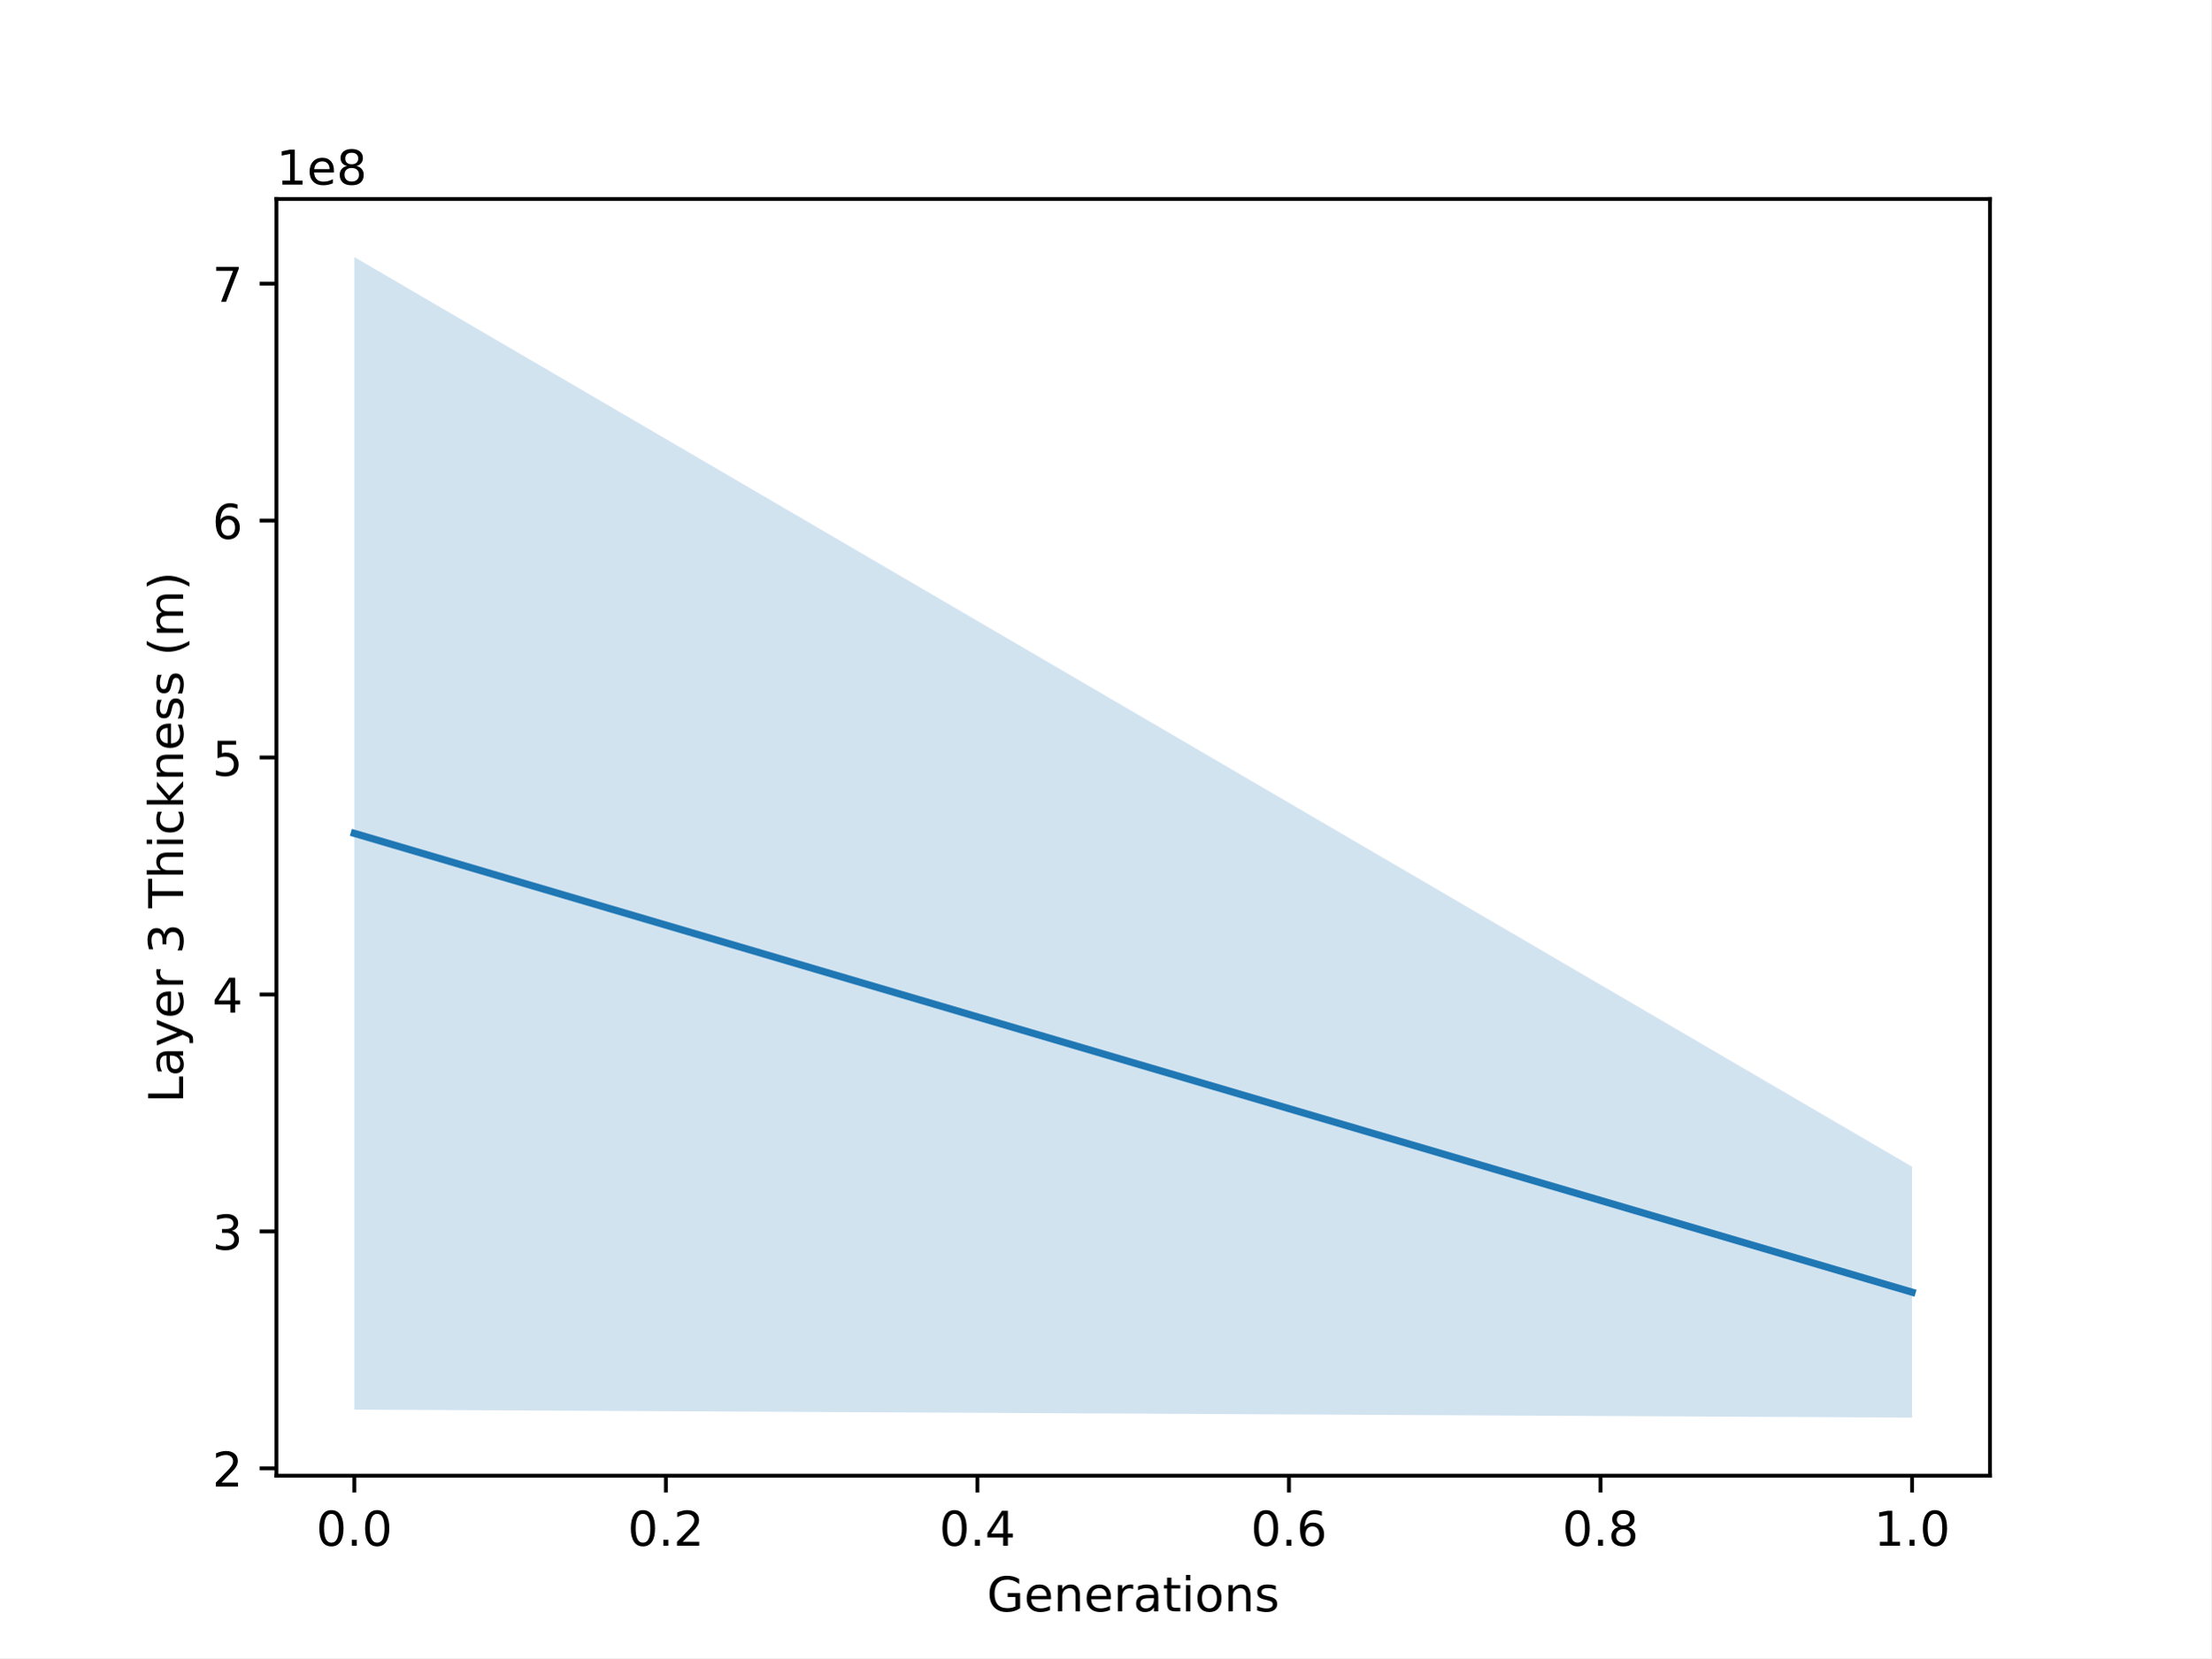
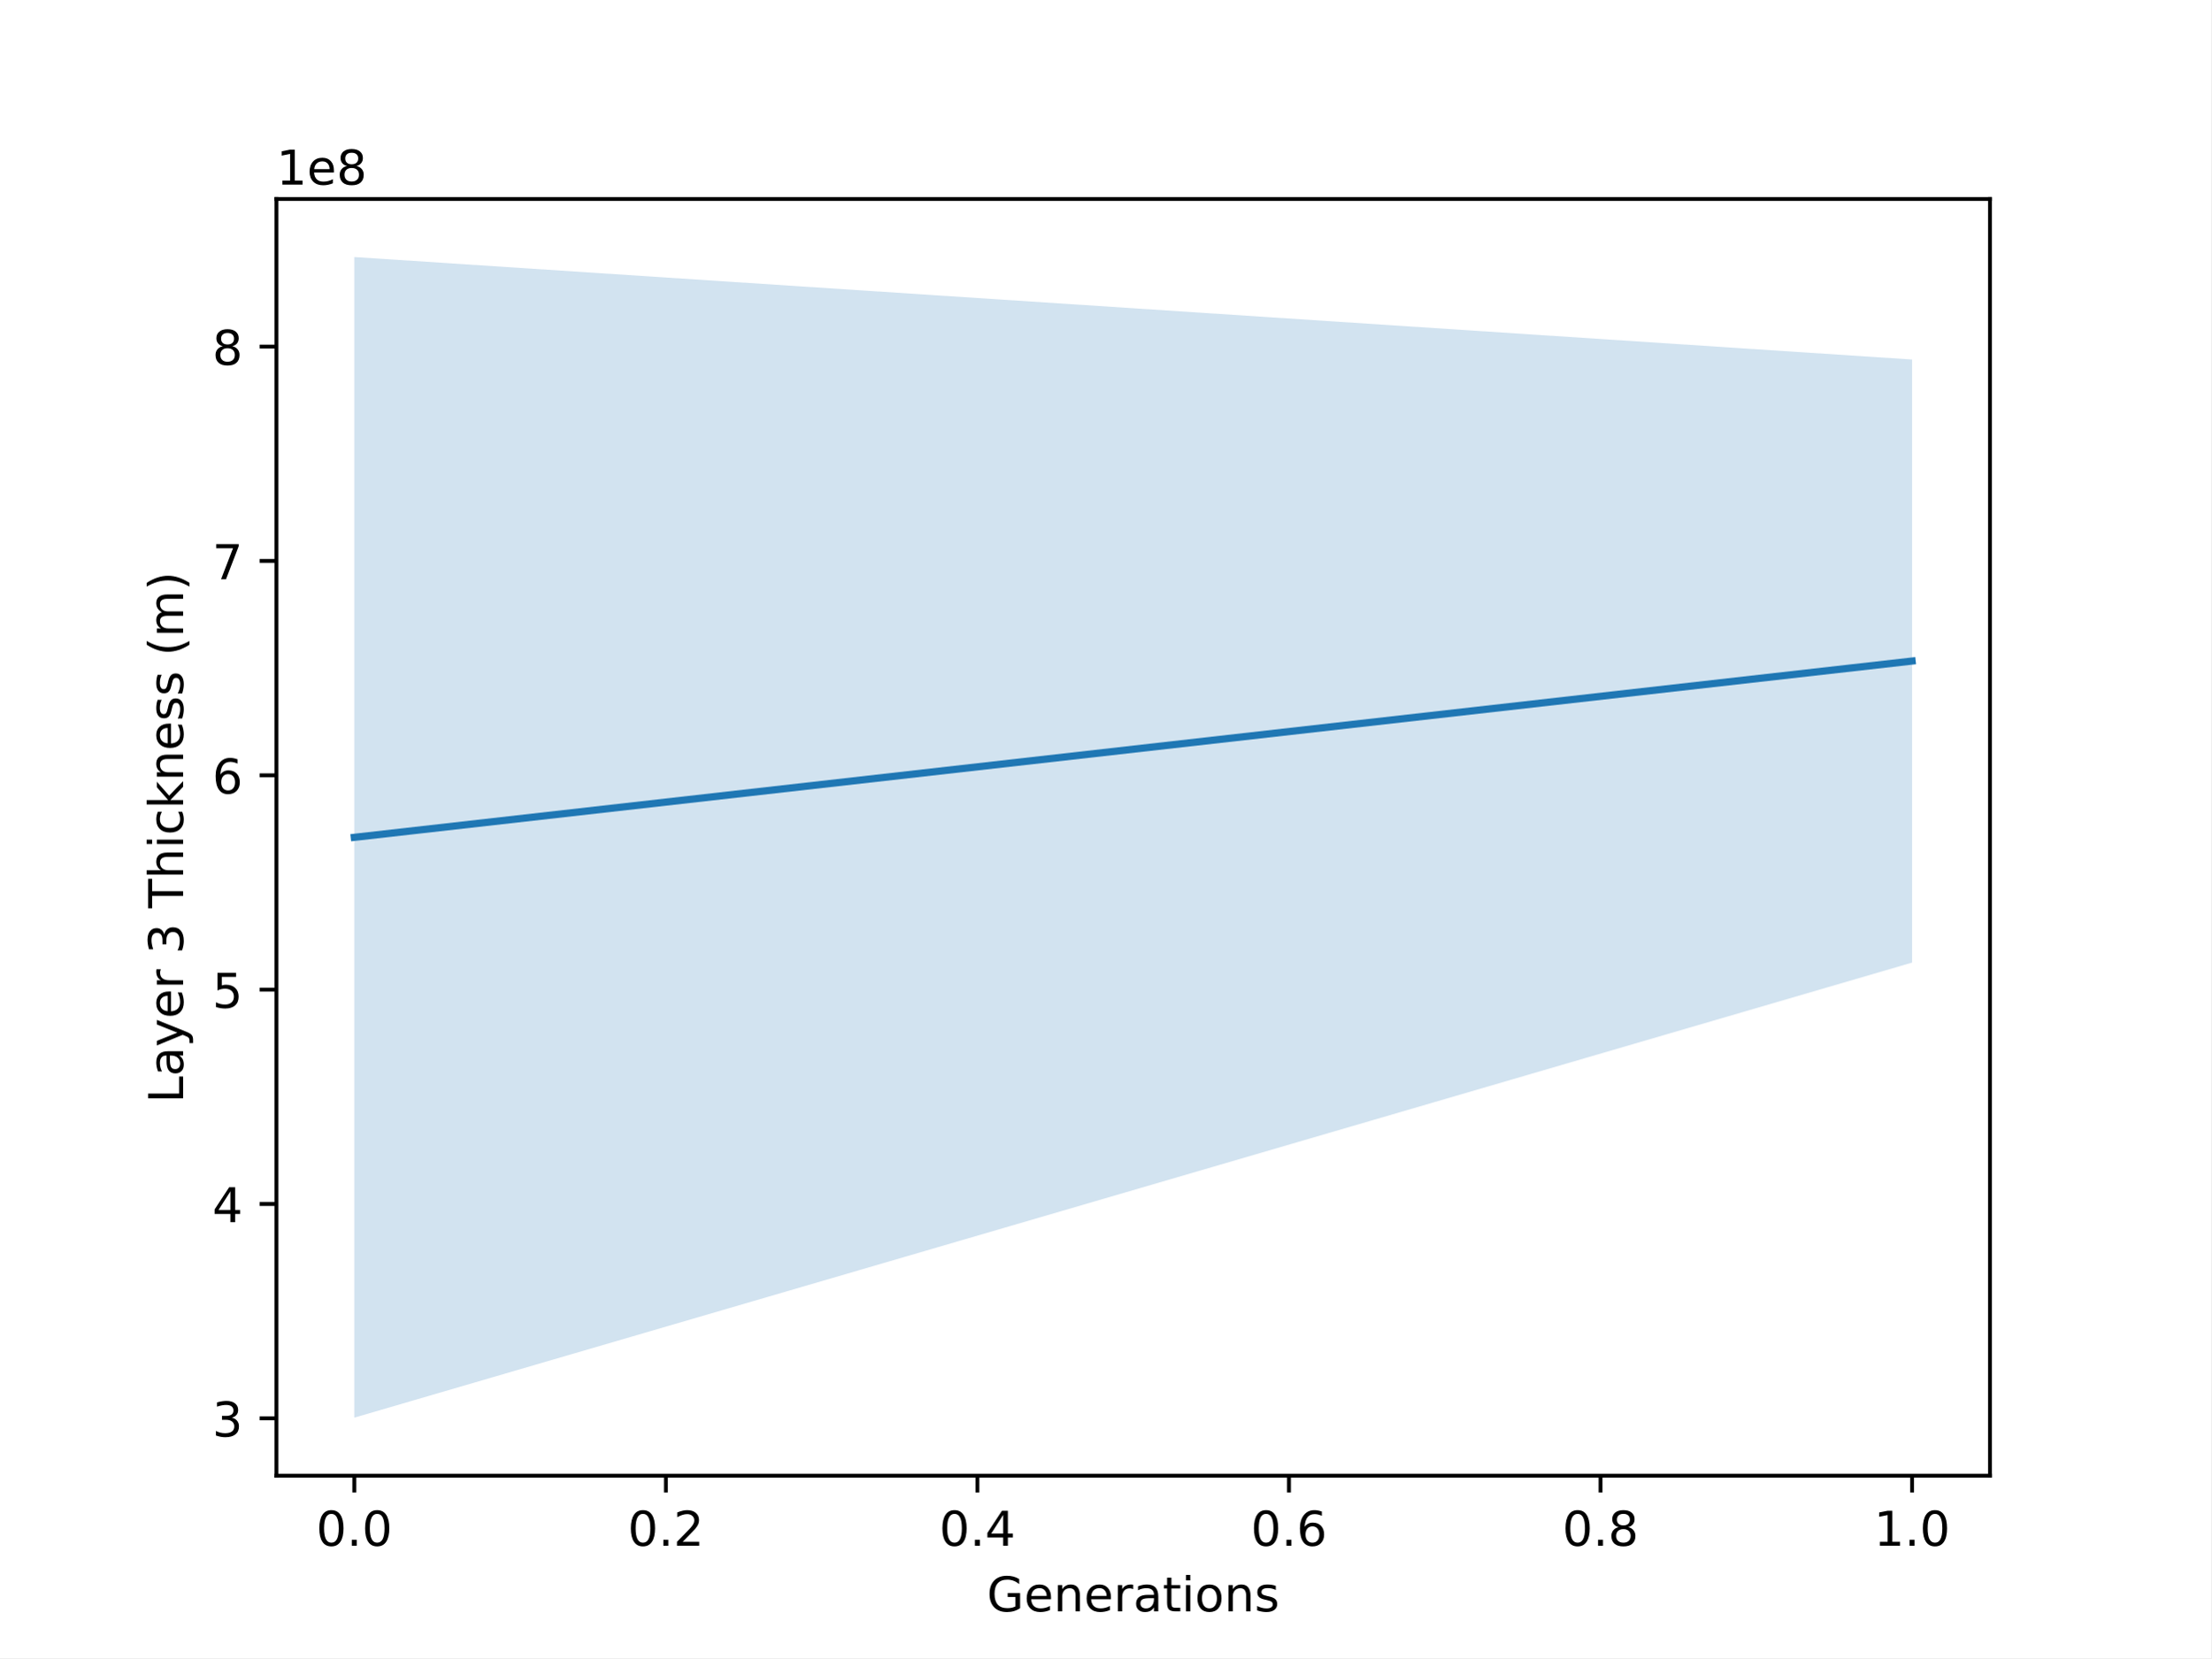
<svg xmlns="http://www.w3.org/2000/svg" xmlns:xlink="http://www.w3.org/1999/xlink" width="460.8pt" height="345.6pt" viewBox="0 0 460.8 345.6" version="1.1">
  <defs>
    <style type="text/css">*{stroke-linejoin: round; stroke-linecap: butt}</style>
  </defs>
  <g id="figure_1">
    <g id="patch_1">
      <path d="M 0 345.6  L 460.8 345.6  L 460.8 0  L 0 0  z " style="fill: #ffffff" />
    </g>
    <g id="axes_1">
      <g id="patch_2">
        <path d="M 57.6 307.584  L 414.72 307.584  L 414.72 41.472  L 57.6 41.472  z " style="fill: #ffffff" />
      </g>
      <g id="PolyCollection_1">
-         <path d="M 73.833 53.568  L 73.833 293.815  L 398.487 295.488  L 398.487 243.183  L 398.487 243.183  L 73.833 53.568  z " clip-path="url(#pd47b7b0642)" style="fill: #1f77b4; fill-opacity: 0.2" />
+         <path d="M 73.833 53.568  L 73.833 295.488  L 398.487 200.635  L 398.487 74.927  L 398.487 74.927  L 73.833 53.568  z " clip-path="url(#p09953734e4)" style="fill: #1f77b4; fill-opacity: 0.2" />
      </g>
      <g id="matplotlib.axis_1">
        <g id="xtick_1">
          <g id="line2d_1">
            <defs>
-               <path id="m6e61f5fe7c" d="M 0 0  L 0 3.5  " style="stroke: #000000; stroke-width: 0.8" />
+               <path id="md566ecda44" d="M 0 0  L 0 3.5  " style="stroke: #000000; stroke-width: 0.8" />
            </defs>
            <g>
-               <use xlink:href="#m6e61f5fe7c" x="73.833" y="307.584" style="stroke: #000000; stroke-width: 0.8" />
+               <use xlink:href="#md566ecda44" x="73.833" y="307.584" style="stroke: #000000; stroke-width: 0.8" />
            </g>
          </g>
          <g id="text_1">
            <g transform="translate(65.88116 322.1824)scale(0.1 -0.1)">
              <defs>
                <path id="DejaVuSans-30" d="M 2034 4250  Q 1547 4250 1301 3770  Q 1056 3291 1056 2328  Q 1056 1369 1301 889  Q 1547 409 2034 409  Q 2525 409 2770 889  Q 3016 1369 3016 2328  Q 3016 3291 2770 3770  Q 2525 4250 2034 4250  z M 2034 4750  Q 2819 4750 3233 4129  Q 3647 3509 3647 2328  Q 3647 1150 3233 529  Q 2819 -91 2034 -91  Q 1250 -91 836 529  Q 422 1150 422 2328  Q 422 3509 836 4129  Q 1250 4750 2034 4750  z " transform="scale(0.015625)" />
                <path id="DejaVuSans-2e" d="M 684 794  L 1344 794  L 1344 0  L 684 0  L 684 794  z " transform="scale(0.015625)" />
              </defs>
              <use xlink:href="#DejaVuSans-30" />
              <use xlink:href="#DejaVuSans-2e" x="63.623" />
              <use xlink:href="#DejaVuSans-30" x="95.41" />
            </g>
          </g>
        </g>
        <g id="xtick_2">
          <g id="line2d_2">
            <g>
-               <use xlink:href="#m6e61f5fe7c" x="138.764" y="307.584" style="stroke: #000000; stroke-width: 0.8" />
+               <use xlink:href="#md566ecda44" x="138.764" y="307.584" style="stroke: #000000; stroke-width: 0.8" />
            </g>
          </g>
          <g id="text_2">
            <g transform="translate(130.8121 322.1824)scale(0.1 -0.1)">
              <defs>
                <path id="DejaVuSans-32" d="M 1228 531  L 3431 531  L 3431 0  L 469 0  L 469 531  Q 828 903 1448 1529  Q 2069 2156 2228 2338  Q 2531 2678 2651 2914  Q 2772 3150 2772 3378  Q 2772 3750 2511 3984  Q 2250 4219 1831 4219  Q 1534 4219 1204 4116  Q 875 4013 500 3803  L 500 4441  Q 881 4594 1212 4672  Q 1544 4750 1819 4750  Q 2544 4750 2975 4387  Q 3406 4025 3406 3419  Q 3406 3131 3298 2873  Q 3191 2616 2906 2266  Q 2828 2175 2409 1742  Q 1991 1309 1228 531  z " transform="scale(0.015625)" />
              </defs>
              <use xlink:href="#DejaVuSans-30" />
              <use xlink:href="#DejaVuSans-2e" x="63.623" />
              <use xlink:href="#DejaVuSans-32" x="95.41" />
            </g>
          </g>
        </g>
        <g id="xtick_3">
          <g id="line2d_3">
            <g>
-               <use xlink:href="#m6e61f5fe7c" x="203.695" y="307.584" style="stroke: #000000; stroke-width: 0.8" />
+               <use xlink:href="#md566ecda44" x="203.695" y="307.584" style="stroke: #000000; stroke-width: 0.8" />
            </g>
          </g>
          <g id="text_3">
            <g transform="translate(195.743 322.1824)scale(0.1 -0.1)">
              <defs>
                <path id="DejaVuSans-34" d="M 2419 4116  L 825 1625  L 2419 1625  L 2419 4116  z M 2253 4666  L 3047 4666  L 3047 1625  L 3713 1625  L 3713 1100  L 3047 1100  L 3047 0  L 2419 0  L 2419 1100  L 313 1100  L 313 1709  L 2253 4666  z " transform="scale(0.015625)" />
              </defs>
              <use xlink:href="#DejaVuSans-30" />
              <use xlink:href="#DejaVuSans-2e" x="63.623" />
              <use xlink:href="#DejaVuSans-34" x="95.41" />
            </g>
          </g>
        </g>
        <g id="xtick_4">
          <g id="line2d_4">
            <g>
-               <use xlink:href="#m6e61f5fe7c" x="268.625" y="307.584" style="stroke: #000000; stroke-width: 0.8" />
+               <use xlink:href="#md566ecda44" x="268.625" y="307.584" style="stroke: #000000; stroke-width: 0.8" />
            </g>
          </g>
          <g id="text_4">
            <g transform="translate(260.6739 322.1824)scale(0.1 -0.1)">
              <defs>
                <path id="DejaVuSans-36" d="M 2113 2584  Q 1688 2584 1439 2293  Q 1191 2003 1191 1497  Q 1191 994 1439 701  Q 1688 409 2113 409  Q 2538 409 2786 701  Q 3034 994 3034 1497  Q 3034 2003 2786 2293  Q 2538 2584 2113 2584  z M 3366 4563  L 3366 3988  Q 3128 4100 2886 4159  Q 2644 4219 2406 4219  Q 1781 4219 1451 3797  Q 1122 3375 1075 2522  Q 1259 2794 1537 2939  Q 1816 3084 2150 3084  Q 2853 3084 3261 2657  Q 3669 2231 3669 1497  Q 3669 778 3244 343  Q 2819 -91 2113 -91  Q 1303 -91 875 529  Q 447 1150 447 2328  Q 447 3434 972 4092  Q 1497 4750 2381 4750  Q 2619 4750 2861 4703  Q 3103 4656 3366 4563  z " transform="scale(0.015625)" />
              </defs>
              <use xlink:href="#DejaVuSans-30" />
              <use xlink:href="#DejaVuSans-2e" x="63.623" />
              <use xlink:href="#DejaVuSans-36" x="95.41" />
            </g>
          </g>
        </g>
        <g id="xtick_5">
          <g id="line2d_5">
            <g>
-               <use xlink:href="#m6e61f5fe7c" x="333.556" y="307.584" style="stroke: #000000; stroke-width: 0.8" />
+               <use xlink:href="#md566ecda44" x="333.556" y="307.584" style="stroke: #000000; stroke-width: 0.8" />
            </g>
          </g>
          <g id="text_5">
            <g transform="translate(325.6048 322.1824)scale(0.1 -0.1)">
              <defs>
                <path id="DejaVuSans-38" d="M 2034 2216  Q 1584 2216 1326 1975  Q 1069 1734 1069 1313  Q 1069 891 1326 650  Q 1584 409 2034 409  Q 2484 409 2743 651  Q 3003 894 3003 1313  Q 3003 1734 2745 1975  Q 2488 2216 2034 2216  z M 1403 2484  Q 997 2584 770 2862  Q 544 3141 544 3541  Q 544 4100 942 4425  Q 1341 4750 2034 4750  Q 2731 4750 3128 4425  Q 3525 4100 3525 3541  Q 3525 3141 3298 2862  Q 3072 2584 2669 2484  Q 3125 2378 3379 2068  Q 3634 1759 3634 1313  Q 3634 634 3220 271  Q 2806 -91 2034 -91  Q 1263 -91 848 271  Q 434 634 434 1313  Q 434 1759 690 2068  Q 947 2378 1403 2484  z M 1172 3481  Q 1172 3119 1398 2916  Q 1625 2713 2034 2713  Q 2441 2713 2670 2916  Q 2900 3119 2900 3481  Q 2900 3844 2670 4047  Q 2441 4250 2034 4250  Q 1625 4250 1398 4047  Q 1172 3844 1172 3481  z " transform="scale(0.015625)" />
              </defs>
              <use xlink:href="#DejaVuSans-30" />
              <use xlink:href="#DejaVuSans-2e" x="63.623" />
              <use xlink:href="#DejaVuSans-38" x="95.41" />
            </g>
          </g>
        </g>
        <g id="xtick_6">
          <g id="line2d_6">
            <g>
-               <use xlink:href="#m6e61f5fe7c" x="398.487" y="307.584" style="stroke: #000000; stroke-width: 0.8" />
+               <use xlink:href="#md566ecda44" x="398.487" y="307.584" style="stroke: #000000; stroke-width: 0.8" />
            </g>
          </g>
          <g id="text_6">
            <g transform="translate(390.5357 322.1824)scale(0.1 -0.1)">
              <defs>
                <path id="DejaVuSans-31" d="M 794 531  L 1825 531  L 1825 4091  L 703 3866  L 703 4441  L 1819 4666  L 2450 4666  L 2450 531  L 3481 531  L 3481 0  L 794 0  L 794 531  z " transform="scale(0.015625)" />
              </defs>
              <use xlink:href="#DejaVuSans-31" />
              <use xlink:href="#DejaVuSans-2e" x="63.623" />
              <use xlink:href="#DejaVuSans-30" x="95.41" />
            </g>
          </g>
        </g>
        <g id="text_7">
          <g transform="translate(205.6623 335.8606)scale(0.1 -0.1)">
            <defs>
              <path id="DejaVuSans-47" d="M 3809 666  L 3809 1919  L 2778 1919  L 2778 2438  L 4434 2438  L 4434 434  Q 4069 175 3628 42  Q 3188 -91 2688 -91  Q 1594 -91 976 548  Q 359 1188 359 2328  Q 359 3472 976 4111  Q 1594 4750 2688 4750  Q 3144 4750 3555 4637  Q 3966 4525 4313 4306  L 4313 3634  Q 3963 3931 3569 4081  Q 3175 4231 2741 4231  Q 1884 4231 1454 3753  Q 1025 3275 1025 2328  Q 1025 1384 1454 906  Q 1884 428 2741 428  Q 3075 428 3337 486  Q 3600 544 3809 666  z " transform="scale(0.015625)" />
              <path id="DejaVuSans-65" d="M 3597 1894  L 3597 1613  L 953 1613  Q 991 1019 1311 708  Q 1631 397 2203 397  Q 2534 397 2845 478  Q 3156 559 3463 722  L 3463 178  Q 3153 47 2828 -22  Q 2503 -91 2169 -91  Q 1331 -91 842 396  Q 353 884 353 1716  Q 353 2575 817 3079  Q 1281 3584 2069 3584  Q 2775 3584 3186 3129  Q 3597 2675 3597 1894  z M 3022 2063  Q 3016 2534 2758 2815  Q 2500 3097 2075 3097  Q 1594 3097 1305 2825  Q 1016 2553 972 2059  L 3022 2063  z " transform="scale(0.015625)" />
              <path id="DejaVuSans-6e" d="M 3513 2113  L 3513 0  L 2938 0  L 2938 2094  Q 2938 2591 2744 2837  Q 2550 3084 2163 3084  Q 1697 3084 1428 2787  Q 1159 2491 1159 1978  L 1159 0  L 581 0  L 581 3500  L 1159 3500  L 1159 2956  Q 1366 3272 1645 3428  Q 1925 3584 2291 3584  Q 2894 3584 3203 3211  Q 3513 2838 3513 2113  z " transform="scale(0.015625)" />
              <path id="DejaVuSans-72" d="M 2631 2963  Q 2534 3019 2420 3045  Q 2306 3072 2169 3072  Q 1681 3072 1420 2755  Q 1159 2438 1159 1844  L 1159 0  L 581 0  L 581 3500  L 1159 3500  L 1159 2956  Q 1341 3275 1631 3429  Q 1922 3584 2338 3584  Q 2397 3584 2469 3576  Q 2541 3569 2628 3553  L 2631 2963  z " transform="scale(0.015625)" />
              <path id="DejaVuSans-61" d="M 2194 1759  Q 1497 1759 1228 1600  Q 959 1441 959 1056  Q 959 750 1161 570  Q 1363 391 1709 391  Q 2188 391 2477 730  Q 2766 1069 2766 1631  L 2766 1759  L 2194 1759  z M 3341 1997  L 3341 0  L 2766 0  L 2766 531  Q 2569 213 2275 61  Q 1981 -91 1556 -91  Q 1019 -91 701 211  Q 384 513 384 1019  Q 384 1609 779 1909  Q 1175 2209 1959 2209  L 2766 2209  L 2766 2266  Q 2766 2663 2505 2880  Q 2244 3097 1772 3097  Q 1472 3097 1187 3025  Q 903 2953 641 2809  L 641 3341  Q 956 3463 1253 3523  Q 1550 3584 1831 3584  Q 2591 3584 2966 3190  Q 3341 2797 3341 1997  z " transform="scale(0.015625)" />
              <path id="DejaVuSans-74" d="M 1172 4494  L 1172 3500  L 2356 3500  L 2356 3053  L 1172 3053  L 1172 1153  Q 1172 725 1289 603  Q 1406 481 1766 481  L 2356 481  L 2356 0  L 1766 0  Q 1100 0 847 248  Q 594 497 594 1153  L 594 3053  L 172 3053  L 172 3500  L 594 3500  L 594 4494  L 1172 4494  z " transform="scale(0.015625)" />
              <path id="DejaVuSans-69" d="M 603 3500  L 1178 3500  L 1178 0  L 603 0  L 603 3500  z M 603 4863  L 1178 4863  L 1178 4134  L 603 4134  L 603 4863  z " transform="scale(0.015625)" />
              <path id="DejaVuSans-6f" d="M 1959 3097  Q 1497 3097 1228 2736  Q 959 2375 959 1747  Q 959 1119 1226 758  Q 1494 397 1959 397  Q 2419 397 2687 759  Q 2956 1122 2956 1747  Q 2956 2369 2687 2733  Q 2419 3097 1959 3097  z M 1959 3584  Q 2709 3584 3137 3096  Q 3566 2609 3566 1747  Q 3566 888 3137 398  Q 2709 -91 1959 -91  Q 1206 -91 779 398  Q 353 888 353 1747  Q 353 2609 779 3096  Q 1206 3584 1959 3584  z " transform="scale(0.015625)" />
              <path id="DejaVuSans-73" d="M 2834 3397  L 2834 2853  Q 2591 2978 2328 3040  Q 2066 3103 1784 3103  Q 1356 3103 1142 2972  Q 928 2841 928 2578  Q 928 2378 1081 2264  Q 1234 2150 1697 2047  L 1894 2003  Q 2506 1872 2764 1633  Q 3022 1394 3022 966  Q 3022 478 2636 193  Q 2250 -91 1575 -91  Q 1294 -91 989 -36  Q 684 19 347 128  L 347 722  Q 666 556 975 473  Q 1284 391 1588 391  Q 1994 391 2212 530  Q 2431 669 2431 922  Q 2431 1156 2273 1281  Q 2116 1406 1581 1522  L 1381 1569  Q 847 1681 609 1914  Q 372 2147 372 2553  Q 372 3047 722 3315  Q 1072 3584 1716 3584  Q 2034 3584 2315 3537  Q 2597 3491 2834 3397  z " transform="scale(0.015625)" />
            </defs>
            <use xlink:href="#DejaVuSans-47" />
            <use xlink:href="#DejaVuSans-65" x="77.49" />
            <use xlink:href="#DejaVuSans-6e" x="139.014" />
            <use xlink:href="#DejaVuSans-65" x="202.393" />
            <use xlink:href="#DejaVuSans-72" x="263.916" />
            <use xlink:href="#DejaVuSans-61" x="305.029" />
            <use xlink:href="#DejaVuSans-74" x="366.309" />
            <use xlink:href="#DejaVuSans-69" x="405.518" />
            <use xlink:href="#DejaVuSans-6f" x="433.301" />
            <use xlink:href="#DejaVuSans-6e" x="494.482" />
            <use xlink:href="#DejaVuSans-73" x="557.861" />
          </g>
        </g>
      </g>
      <g id="matplotlib.axis_2">
        <g id="ytick_1">
          <g id="line2d_7">
            <defs>
-               <path id="m447e8dc1ad" d="M 0 0  L -3.5 0  " style="stroke: #000000; stroke-width: 0.8" />
+               <path id="m8a460a007a" d="M 0 0  L -3.5 0  " style="stroke: #000000; stroke-width: 0.8" />
            </defs>
            <g>
-               <use xlink:href="#m447e8dc1ad" x="57.6" y="306.055" style="stroke: #000000; stroke-width: 0.8" />
+               <use xlink:href="#m8a460a007a" x="57.6" y="295.624" style="stroke: #000000; stroke-width: 0.8" />
            </g>
          </g>
          <g id="text_8">
-             <g transform="translate(44.2375 309.8539)scale(0.1 -0.1)">
-               <use xlink:href="#DejaVuSans-32" />
+             <g transform="translate(44.2375 299.4228)scale(0.1 -0.1)">
+               <defs>
+                 <path id="DejaVuSans-33" d="M 2597 2516  Q 3050 2419 3304 2112  Q 3559 1806 3559 1356  Q 3559 666 3084 287  Q 2609 -91 1734 -91  Q 1441 -91 1130 -33  Q 819 25 488 141  L 488 750  Q 750 597 1062 519  Q 1375 441 1716 441  Q 2309 441 2620 675  Q 2931 909 2931 1356  Q 2931 1769 2642 2001  Q 2353 2234 1838 2234  L 1294 2234  L 1294 2753  L 1863 2753  Q 2328 2753 2575 2939  Q 2822 3125 2822 3475  Q 2822 3834 2567 4026  Q 2313 4219 1838 4219  Q 1578 4219 1281 4162  Q 984 4106 628 3988  L 628 4550  Q 988 4650 1302 4700  Q 1616 4750 1894 4750  Q 2613 4750 3031 4423  Q 3450 4097 3450 3541  Q 3450 3153 3228 2886  Q 3006 2619 2597 2516  z " transform="scale(0.015625)" />
+               </defs>
+               <use xlink:href="#DejaVuSans-33" />
            </g>
          </g>
        </g>
        <g id="ytick_2">
          <g id="line2d_8">
            <g>
-               <use xlink:href="#m447e8dc1ad" x="57.6" y="256.665" style="stroke: #000000; stroke-width: 0.8" />
+               <use xlink:href="#m8a460a007a" x="57.6" y="250.946" style="stroke: #000000; stroke-width: 0.8" />
            </g>
          </g>
          <g id="text_9">
-             <g transform="translate(44.2375 260.4641)scale(0.1 -0.1)">
-               <defs>
-                 <path id="DejaVuSans-33" d="M 2597 2516  Q 3050 2419 3304 2112  Q 3559 1806 3559 1356  Q 3559 666 3084 287  Q 2609 -91 1734 -91  Q 1441 -91 1130 -33  Q 819 25 488 141  L 488 750  Q 750 597 1062 519  Q 1375 441 1716 441  Q 2309 441 2620 675  Q 2931 909 2931 1356  Q 2931 1769 2642 2001  Q 2353 2234 1838 2234  L 1294 2234  L 1294 2753  L 1863 2753  Q 2328 2753 2575 2939  Q 2822 3125 2822 3475  Q 2822 3834 2567 4026  Q 2313 4219 1838 4219  Q 1578 4219 1281 4162  Q 984 4106 628 3988  L 628 4550  Q 988 4650 1302 4700  Q 1616 4750 1894 4750  Q 2613 4750 3031 4423  Q 3450 4097 3450 3541  Q 3450 3153 3228 2886  Q 3006 2619 2597 2516  z " transform="scale(0.015625)" />
-               </defs>
-               <use xlink:href="#DejaVuSans-33" />
+             <g transform="translate(44.2375 254.7453)scale(0.1 -0.1)">
+               <use xlink:href="#DejaVuSans-34" />
            </g>
          </g>
        </g>
        <g id="ytick_3">
          <g id="line2d_9">
            <g>
-               <use xlink:href="#m447e8dc1ad" x="57.6" y="207.275" style="stroke: #000000; stroke-width: 0.8" />
+               <use xlink:href="#m8a460a007a" x="57.6" y="206.269" style="stroke: #000000; stroke-width: 0.8" />
            </g>
          </g>
          <g id="text_10">
-             <g transform="translate(44.2375 211.0744)scale(0.1 -0.1)">
-               <use xlink:href="#DejaVuSans-34" />
+             <g transform="translate(44.2375 210.0678)scale(0.1 -0.1)">
+               <defs>
+                 <path id="DejaVuSans-35" d="M 691 4666  L 3169 4666  L 3169 4134  L 1269 4134  L 1269 2991  Q 1406 3038 1543 3061  Q 1681 3084 1819 3084  Q 2600 3084 3056 2656  Q 3513 2228 3513 1497  Q 3513 744 3044 326  Q 2575 -91 1722 -91  Q 1428 -91 1123 -41  Q 819 9 494 109  L 494 744  Q 775 591 1075 516  Q 1375 441 1709 441  Q 2250 441 2565 725  Q 2881 1009 2881 1497  Q 2881 1984 2565 2268  Q 2250 2553 1709 2553  Q 1456 2553 1204 2497  Q 953 2441 691 2322  L 691 4666  z " transform="scale(0.015625)" />
+               </defs>
+               <use xlink:href="#DejaVuSans-35" />
            </g>
          </g>
        </g>
        <g id="ytick_4">
          <g id="line2d_10">
            <g>
-               <use xlink:href="#m447e8dc1ad" x="57.6" y="157.885" style="stroke: #000000; stroke-width: 0.8" />
+               <use xlink:href="#m8a460a007a" x="57.6" y="161.591" style="stroke: #000000; stroke-width: 0.8" />
            </g>
          </g>
          <g id="text_11">
-             <g transform="translate(44.2375 161.6846)scale(0.1 -0.1)">
-               <defs>
-                 <path id="DejaVuSans-35" d="M 691 4666  L 3169 4666  L 3169 4134  L 1269 4134  L 1269 2991  Q 1406 3038 1543 3061  Q 1681 3084 1819 3084  Q 2600 3084 3056 2656  Q 3513 2228 3513 1497  Q 3513 744 3044 326  Q 2575 -91 1722 -91  Q 1428 -91 1123 -41  Q 819 9 494 109  L 494 744  Q 775 591 1075 516  Q 1375 441 1709 441  Q 2250 441 2565 725  Q 2881 1009 2881 1497  Q 2881 1984 2565 2268  Q 2250 2553 1709 2553  Q 1456 2553 1204 2497  Q 953 2441 691 2322  L 691 4666  z " transform="scale(0.015625)" />
-               </defs>
-               <use xlink:href="#DejaVuSans-35" />
+             <g transform="translate(44.2375 165.3902)scale(0.1 -0.1)">
+               <use xlink:href="#DejaVuSans-36" />
            </g>
          </g>
        </g>
        <g id="ytick_5">
          <g id="line2d_11">
            <g>
-               <use xlink:href="#m447e8dc1ad" x="57.6" y="108.496" style="stroke: #000000; stroke-width: 0.8" />
+               <use xlink:href="#m8a460a007a" x="57.6" y="116.914" style="stroke: #000000; stroke-width: 0.8" />
            </g>
          </g>
          <g id="text_12">
-             <g transform="translate(44.2375 112.2948)scale(0.1 -0.1)">
-               <use xlink:href="#DejaVuSans-36" />
+             <g transform="translate(44.2375 120.7127)scale(0.1 -0.1)">
+               <defs>
+                 <path id="DejaVuSans-37" d="M 525 4666  L 3525 4666  L 3525 4397  L 1831 0  L 1172 0  L 2766 4134  L 525 4134  L 525 4666  z " transform="scale(0.015625)" />
+               </defs>
+               <use xlink:href="#DejaVuSans-37" />
            </g>
          </g>
        </g>
        <g id="ytick_6">
          <g id="line2d_12">
            <g>
-               <use xlink:href="#m447e8dc1ad" x="57.6" y="59.106" style="stroke: #000000; stroke-width: 0.8" />
+               <use xlink:href="#m8a460a007a" x="57.6" y="72.236" style="stroke: #000000; stroke-width: 0.8" />
            </g>
          </g>
          <g id="text_13">
-             <g transform="translate(44.2375 62.905)scale(0.1 -0.1)">
-               <defs>
-                 <path id="DejaVuSans-37" d="M 525 4666  L 3525 4666  L 3525 4397  L 1831 0  L 1172 0  L 2766 4134  L 525 4134  L 525 4666  z " transform="scale(0.015625)" />
-               </defs>
-               <use xlink:href="#DejaVuSans-37" />
+             <g transform="translate(44.2375 76.03522)scale(0.1 -0.1)">
+               <use xlink:href="#DejaVuSans-38" />
            </g>
          </g>
        </g>
        <g id="text_14">
          <g transform="translate(38.15781 229.9007)rotate(-90)scale(0.1 -0.1)">
            <defs>
              <path id="DejaVuSans-4c" d="M 628 4666  L 1259 4666  L 1259 531  L 3531 531  L 3531 0  L 628 0  L 628 4666  z " transform="scale(0.015625)" />
              <path id="DejaVuSans-79" d="M 2059 -325  Q 1816 -950 1584 -1140  Q 1353 -1331 966 -1331  L 506 -1331  L 506 -850  L 844 -850  Q 1081 -850 1212 -737  Q 1344 -625 1503 -206  L 1606 56  L 191 3500  L 800 3500  L 1894 763  L 2988 3500  L 3597 3500  L 2059 -325  z " transform="scale(0.015625)" />
              <path id="DejaVuSans-20" transform="scale(0.015625)" />
              <path id="DejaVuSans-54" d="M -19 4666  L 3928 4666  L 3928 4134  L 2272 4134  L 2272 0  L 1638 0  L 1638 4134  L -19 4134  L -19 4666  z " transform="scale(0.015625)" />
              <path id="DejaVuSans-68" d="M 3513 2113  L 3513 0  L 2938 0  L 2938 2094  Q 2938 2591 2744 2837  Q 2550 3084 2163 3084  Q 1697 3084 1428 2787  Q 1159 2491 1159 1978  L 1159 0  L 581 0  L 581 4863  L 1159 4863  L 1159 2956  Q 1366 3272 1645 3428  Q 1925 3584 2291 3584  Q 2894 3584 3203 3211  Q 3513 2838 3513 2113  z " transform="scale(0.015625)" />
              <path id="DejaVuSans-63" d="M 3122 3366  L 3122 2828  Q 2878 2963 2633 3030  Q 2388 3097 2138 3097  Q 1578 3097 1268 2742  Q 959 2388 959 1747  Q 959 1106 1268 751  Q 1578 397 2138 397  Q 2388 397 2633 464  Q 2878 531 3122 666  L 3122 134  Q 2881 22 2623 -34  Q 2366 -91 2075 -91  Q 1284 -91 818 406  Q 353 903 353 1747  Q 353 2603 823 3093  Q 1294 3584 2113 3584  Q 2378 3584 2631 3529  Q 2884 3475 3122 3366  z " transform="scale(0.015625)" />
              <path id="DejaVuSans-6b" d="M 581 4863  L 1159 4863  L 1159 1991  L 2875 3500  L 3609 3500  L 1753 1863  L 3688 0  L 2938 0  L 1159 1709  L 1159 0  L 581 0  L 581 4863  z " transform="scale(0.015625)" />
              <path id="DejaVuSans-28" d="M 1984 4856  Q 1566 4138 1362 3434  Q 1159 2731 1159 2009  Q 1159 1288 1364 580  Q 1569 -128 1984 -844  L 1484 -844  Q 1016 -109 783 600  Q 550 1309 550 2009  Q 550 2706 781 3412  Q 1013 4119 1484 4856  L 1984 4856  z " transform="scale(0.015625)" />
              <path id="DejaVuSans-6d" d="M 3328 2828  Q 3544 3216 3844 3400  Q 4144 3584 4550 3584  Q 5097 3584 5394 3201  Q 5691 2819 5691 2113  L 5691 0  L 5113 0  L 5113 2094  Q 5113 2597 4934 2840  Q 4756 3084 4391 3084  Q 3944 3084 3684 2787  Q 3425 2491 3425 1978  L 3425 0  L 2847 0  L 2847 2094  Q 2847 2600 2669 2842  Q 2491 3084 2119 3084  Q 1678 3084 1418 2786  Q 1159 2488 1159 1978  L 1159 0  L 581 0  L 581 3500  L 1159 3500  L 1159 2956  Q 1356 3278 1631 3431  Q 1906 3584 2284 3584  Q 2666 3584 2933 3390  Q 3200 3197 3328 2828  z " transform="scale(0.015625)" />
              <path id="DejaVuSans-29" d="M 513 4856  L 1013 4856  Q 1481 4119 1714 3412  Q 1947 2706 1947 2009  Q 1947 1309 1714 600  Q 1481 -109 1013 -844  L 513 -844  Q 928 -128 1133 580  Q 1338 1288 1338 2009  Q 1338 2731 1133 3434  Q 928 4138 513 4856  z " transform="scale(0.015625)" />
            </defs>
            <use xlink:href="#DejaVuSans-4c" />
            <use xlink:href="#DejaVuSans-61" x="55.713" />
            <use xlink:href="#DejaVuSans-79" x="116.992" />
            <use xlink:href="#DejaVuSans-65" x="176.172" />
            <use xlink:href="#DejaVuSans-72" x="237.695" />
            <use xlink:href="#DejaVuSans-20" x="278.809" />
            <use xlink:href="#DejaVuSans-33" x="310.596" />
            <use xlink:href="#DejaVuSans-20" x="374.219" />
            <use xlink:href="#DejaVuSans-54" x="406.006" />
            <use xlink:href="#DejaVuSans-68" x="467.09" />
            <use xlink:href="#DejaVuSans-69" x="530.469" />
            <use xlink:href="#DejaVuSans-63" x="558.252" />
            <use xlink:href="#DejaVuSans-6b" x="613.232" />
            <use xlink:href="#DejaVuSans-6e" x="671.143" />
            <use xlink:href="#DejaVuSans-65" x="734.521" />
            <use xlink:href="#DejaVuSans-73" x="796.045" />
            <use xlink:href="#DejaVuSans-73" x="848.145" />
            <use xlink:href="#DejaVuSans-20" x="900.244" />
            <use xlink:href="#DejaVuSans-28" x="932.031" />
            <use xlink:href="#DejaVuSans-6d" x="971.045" />
            <use xlink:href="#DejaVuSans-29" x="1068.457" />
          </g>
        </g>
        <g id="text_15">
          <g transform="translate(57.6 38.472)scale(0.1 -0.1)">
            <use xlink:href="#DejaVuSans-31" />
            <use xlink:href="#DejaVuSans-65" x="63.623" />
            <use xlink:href="#DejaVuSans-38" x="125.146" />
          </g>
        </g>
      </g>
      <g id="line2d_13">
-         <path d="M 73.833 173.692  L 398.487 269.335  " clip-path="url(#pd47b7b0642)" style="fill: none; stroke: #1f77b4; stroke-width: 1.5; stroke-linecap: square" />
+         <path d="M 73.833 174.528  L 398.487 137.781  " clip-path="url(#p09953734e4)" style="fill: none; stroke: #1f77b4; stroke-width: 1.5; stroke-linecap: square" />
      </g>
      <g id="patch_3">
        <path d="M 57.6 307.584  L 57.6 41.472  " style="fill: none; stroke: #000000; stroke-width: 0.8; stroke-linejoin: miter; stroke-linecap: square" />
      </g>
      <g id="patch_4">
        <path d="M 414.72 307.584  L 414.72 41.472  " style="fill: none; stroke: #000000; stroke-width: 0.8; stroke-linejoin: miter; stroke-linecap: square" />
      </g>
      <g id="patch_5">
        <path d="M 57.6 307.584  L 414.72 307.584  " style="fill: none; stroke: #000000; stroke-width: 0.8; stroke-linejoin: miter; stroke-linecap: square" />
      </g>
      <g id="patch_6">
        <path d="M 57.6 41.472  L 414.72 41.472  " style="fill: none; stroke: #000000; stroke-width: 0.8; stroke-linejoin: miter; stroke-linecap: square" />
      </g>
    </g>
  </g>
  <defs>
-     <clipPath id="pd47b7b0642">
+     <clipPath id="p09953734e4">
      <rect x="57.6" y="41.472" width="357.12" height="266.112" />
    </clipPath>
  </defs>
</svg>
